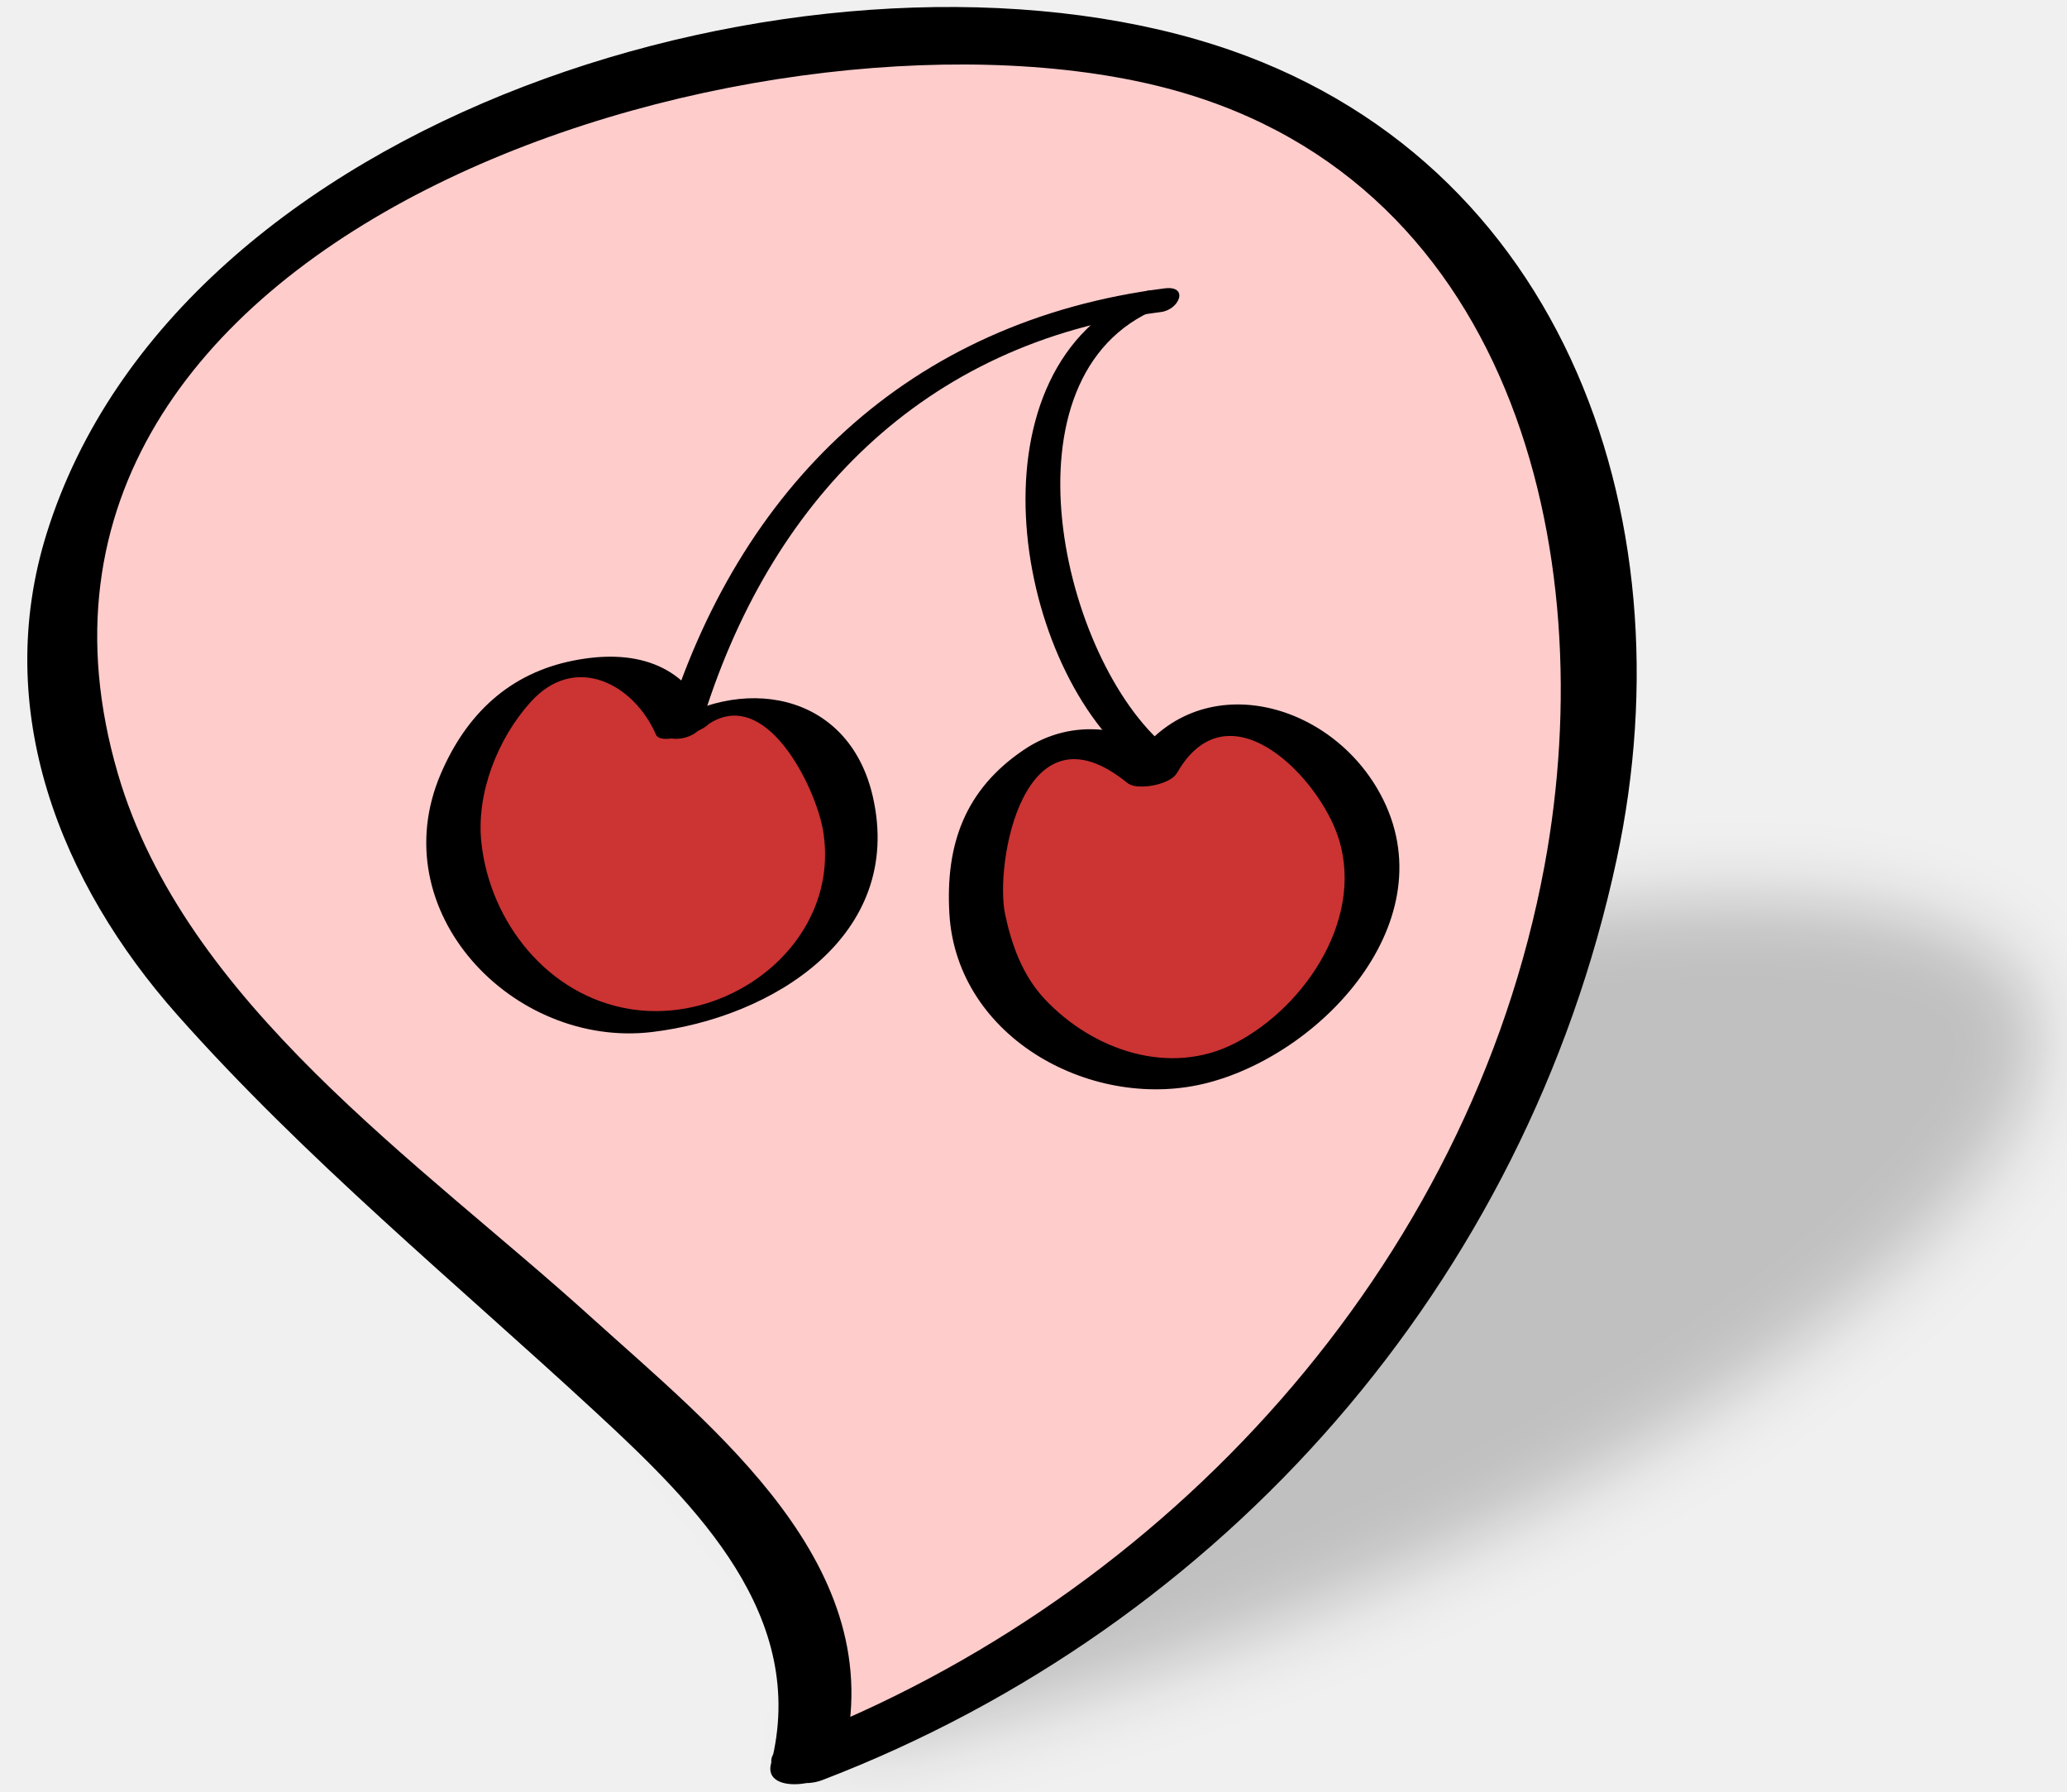
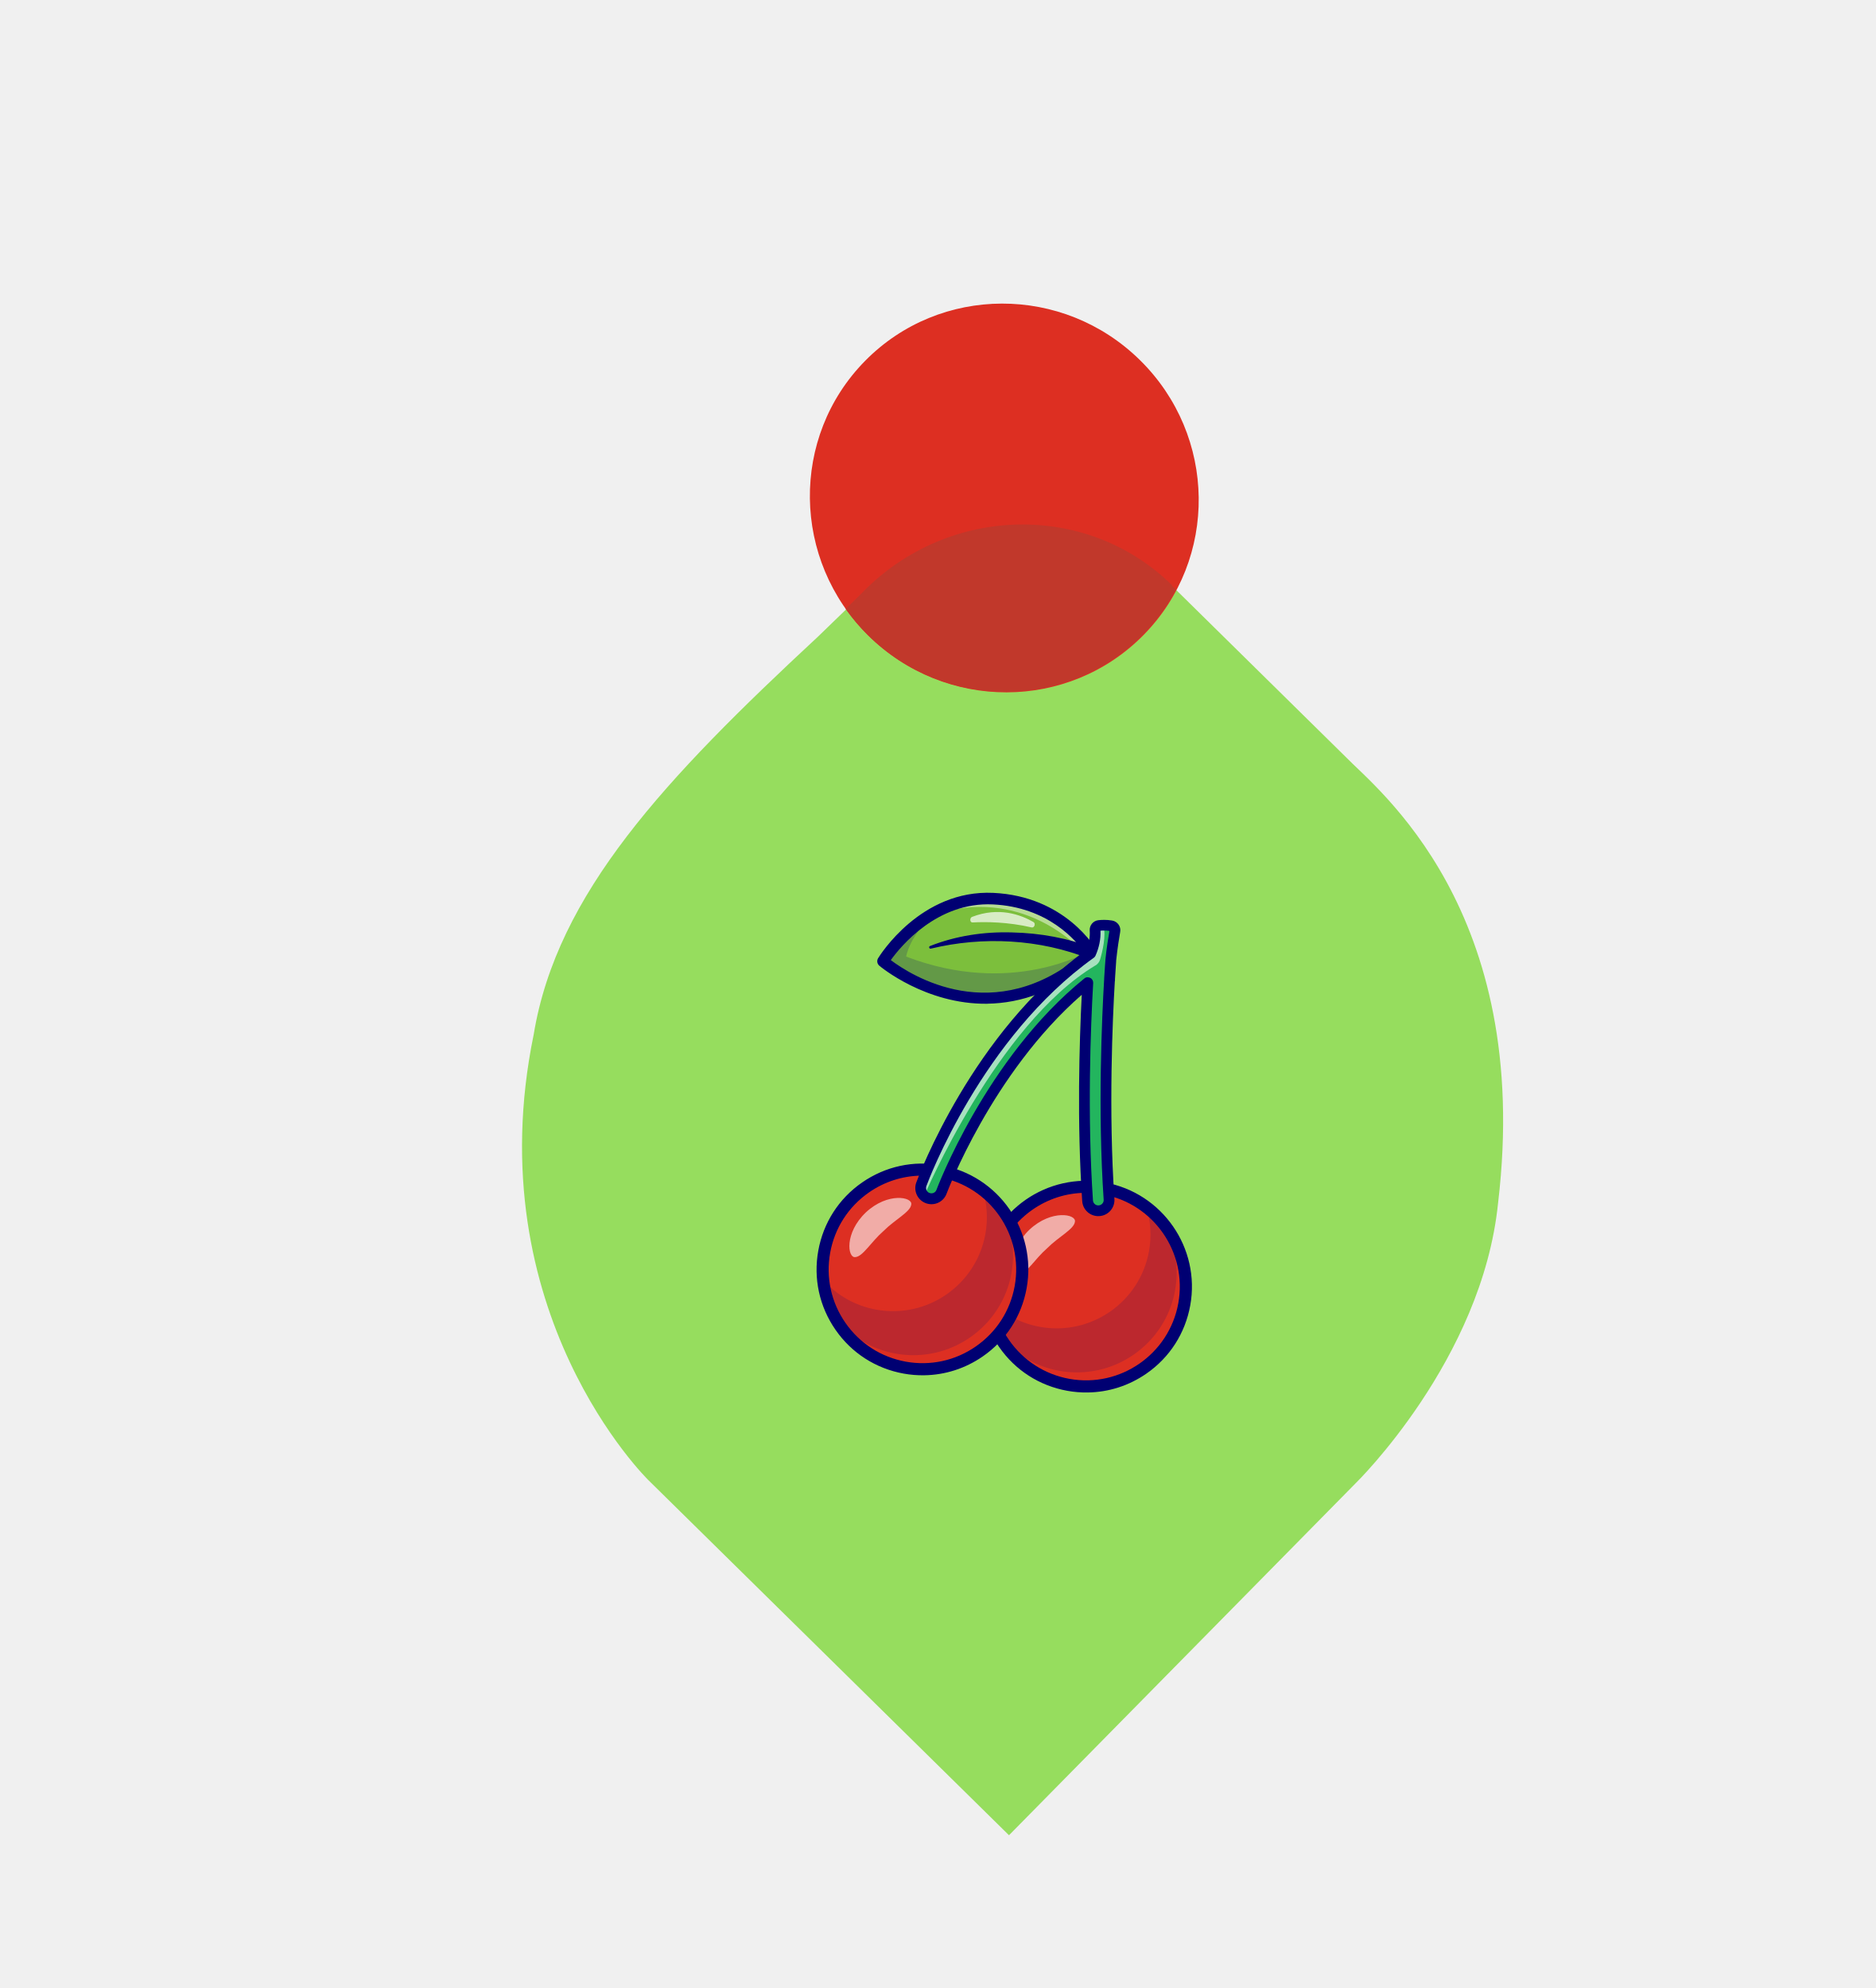
- <svg xmlns="http://www.w3.org/2000/svg" version="1.0" id="svg2" x="0px" y="0px" width="55.833px" height="48.375px" viewBox="0 0 55.833 48.375" enable-background="new 0 0 55.833 48.375" xml:space="preserve">
-   <filter id="AI_GaussianBlur_4">
-     <feGaussianBlur stdDeviation="1" />
-   </filter>
+ <svg xmlns="http://www.w3.org/2000/svg" id="Layer_1" data-name="Layer 1" viewBox="0 0 334.73 354.82">
+   <defs>
+     <style>
+       .cls-1 {
+         opacity: .7;
+       }
+ 
+       .cls-2 {
+         fill: #fff;
+       }
+ 
+       .cls-3 {
+         opacity: .6;
+       }
+ 
+       .cls-4 {
+         fill: #23b55e;
+       }
+ 
+       .cls-5 {
+         opacity: .2;
+       }
+ 
+       .cls-6 {
+         fill: #7cbf3c;
+       }
+ 
+       .cls-7 {
+         fill: #c1382b;
+       }
+ 
+       .cls-8 {
+         opacity: .15;
+       }
+ 
+       .cls-9 {
+         opacity: .45;
+       }
+ 
+       .cls-10 {
+         fill: #96dd5e;
+       }
+ 
+       .cls-11 {
+         fill: #000072;
+       }
+ 
+       .cls-12 {
+         fill: #dd2f22;
+       }
+     </style>
+   </defs>
+   <path class="cls-10" d="m180.08,327.56l-64.35-63.37s-30.7-29.92-20.48-79.56c4.15-25.18,23.41-45.62,50.71-70.98l7.43-7.19.73-.74c15.32-15.55,40.01-16.07,55.16-1.16l-.06.06,30.98,30.51c5.46,5.67,33.39,27.21,27.16,79.58-2.83,27.96-25.36,49.96-25.36,49.96l-61.93,62.89Z" />
+   <ellipse class="cls-12" cx="179.23" cy="88.88" rx="34.52" ry="34.87" transform="translate(-9.85 154.22) rotate(-45.44)" />
+   <path class="cls-7" d="m203.99,113.26c2.4-2.43,4.35-5.14,5.87-8.02l-.73-.71.06-.06c-15.15-14.92-39.84-14.4-55.16,1.16l-.73.74-2.38,2.31c1.18,1.65,2.5,3.23,4,4.71,13.72,13.51,35.69,13.46,49.07-.13Z" />
+   <circle class="cls-12" cx="193.83" cy="229.64" r="17.81" />
+   <g class="cls-8">
+     <path class="cls-11" d="m209.72,230.3c-1.75,9.68-11.02,16.11-20.7,14.36-4.46-.81-8.23-3.21-10.84-6.52-1.1-2.03-1.82-4.27-2.07-6.62,2.4,2.68,5.67,4.61,9.49,5.3,9.1,1.64,17.81-4.4,19.46-13.5.49-2.72.29-5.41-.47-7.88,1.23.94,2.33,2.03,3.27,3.24,1.86,3.43,2.6,7.49,1.85,11.62Z" />
+   </g>
+   <g class="cls-3">
+     <path class="cls-2" d="m186.88,222.79c-2.23,1.95-3.68,4.57-5.03,4.65-1.38.2-1.98-4.31,1.9-7.99,3.91-3.64,8.38-2.75,8.09-1.39-.16,1.34-2.87,2.63-4.96,4.73Z" />
+   </g>
+   <path class="cls-11" d="m194.13,248.53c-1.21.02-2.44-.08-3.66-.3-4.97-.9-9.29-3.67-12.16-7.82-2.88-4.15-3.97-9.16-3.07-14.13,1.85-10.25,11.7-17.09,21.95-15.23,10.25,1.85,17.09,11.7,15.23,21.95h0c-.9,4.97-3.67,9.29-7.82,12.16-3.13,2.17-6.75,3.32-10.47,3.37Zm-.57-35.63c-3.3.05-6.5,1.07-9.27,2.99-3.67,2.55-6.13,6.37-6.93,10.77-.79,4.4.17,8.84,2.72,12.51,2.55,3.67,6.37,6.13,10.77,6.93,9.08,1.64,17.8-4.41,19.44-13.49h0c1.64-9.08-4.41-17.8-13.49-19.44-1.08-.2-2.17-.28-3.24-.27Zm17.8,19.9h0s0,0,0,0Z" />
+   <circle class="cls-12" cx="164.63" cy="226.56" r="17.81" transform="translate(-111.99 182.77) rotate(-45)" />
+   <g class="cls-8">
+     <path class="cls-11" d="m180.52,227.23c-1.75,9.68-11.02,16.11-20.7,14.36-4.46-.81-8.23-3.21-10.84-6.52-1.1-2.03-1.82-4.27-2.07-6.62,2.4,2.68,5.67,4.61,9.49,5.3,9.1,1.64,17.81-4.4,19.46-13.5.49-2.72.29-5.41-.47-7.88,1.23.94,2.33,2.03,3.27,3.24,1.86,3.43,2.6,7.49,1.85,11.62Z" />
+   </g>
+   <g class="cls-3">
+     <path class="cls-2" d="m157.67,219.72c-2.23,1.95-3.68,4.57-5.03,4.65-1.38.2-1.98-4.31,1.9-7.99,3.91-3.64,8.38-2.75,8.09-1.39-.16,1.34-2.87,2.63-4.96,4.73Z" />
+   </g>
+   <path class="cls-11" d="m164.93,245.46c-1.21.02-2.44-.08-3.66-.3-4.97-.9-9.29-3.67-12.16-7.82-2.88-4.15-3.97-9.16-3.07-14.13.9-4.97,3.67-9.29,7.82-12.16,4.15-2.88,9.17-3.97,14.13-3.07,10.25,1.85,17.09,11.7,15.23,21.95h0c-.9,4.97-3.67,9.29-7.82,12.16-3.13,2.17-6.75,3.32-10.47,3.37Zm-.57-35.63c-3.3.05-6.5,1.07-9.27,2.99-3.67,2.55-6.13,6.37-6.93,10.77-.79,4.4.17,8.84,2.72,12.51,2.55,3.67,6.37,6.13,10.77,6.93,4.4.79,8.84-.17,12.51-2.72,3.67-2.55,6.13-6.37,6.93-10.77h0c1.64-9.08-4.41-17.8-13.49-19.44-1.08-.2-2.17-.28-3.24-.27Z" />
  <g>
-     <g opacity="0.2" filter="url(#AI_GaussianBlur_4)">
-       <path d="M21.799,47.538c4.805-3.298-1.272-5.531-3.75-10.971c-1.043-2.292,3.471-8.934,20.334-11.529    C71.864,19.882,49.13,42.382,21.799,47.538" />
+     <path class="cls-6" d="m157.6,171.58s17.77,15.33,36.57-.76c.2-.17.4-.35.61-.53.03-.02.06-.05.08-.07,0,0,.01-.01.02-.02,0,0,0,0,0-.02-.03-.06-.14-.23-.32-.51h0c-1.34-1.99-6.67-8.77-17.31-9.27-3.89-.18-7.26.84-10.07,2.33,0,0,0,0,0,0-.45.24-.87.49-1.28.74-5.35,3.32-8.28,8.1-8.28,8.1Z" />
+     <g class="cls-5">
+       <path class="cls-11" d="m157.6,171.58s18.15,15.66,37.17-1.29l-.23-.62h0c-.35.19-13.96,8.29-32.82,1.06,0,0,.6-3.96,5.44-7.99-6.17,3.29-9.56,8.84-9.56,8.84Z" />
    </g>
-     <g>
-       <g>
-         <path fill="#FFCCCC" d="M21.799,47.548c2.198-6.595-7.978-11.063-17.353-21.938C0.493,21.025-1.532,7.743,16.549,2.547     C52.448-7.765,50.01,37.235,21.799,47.548" />
-       </g>
-       <g>
-         <g>
-           <path d="M22.775,47.462c1.317-5.144-3.465-8.864-6.855-11.931c-4.571-4.134-10.935-8.453-12.738-14.643      C-1.091,6.242,20.308-0.308,31.198,2.303C40.8,4.604,43.303,14.844,41.718,23.39C39.71,34.208,31.496,43.144,21.386,47.022      c-1.244,0.479-0.134,1.419,0.832,1.05c10.857-4.166,18.997-13.449,21.449-24.854c2.021-9.393-1.563-19.329-11.336-22.151      C21.722-1.995,4.811,3.07,1.264,14.395c-1.501,4.79,0.372,9.457,3.524,13.013c3.459,3.9,7.515,7.227,11.333,10.758      c2.701,2.499,5.726,5.495,4.704,9.47C20.598,48.512,22.57,48.259,22.775,47.462L22.775,47.462z" />
-         </g>
-       </g>
+     <g class="cls-9">
+       <path class="cls-2" d="m165.87,163.47c.22-.07.45-.14.69-.22,15.63-5.1,25.74,5.41,27.61,7.56.21.24.31.37.31.37,0,0,.15-.37.38-.97v-.04c-.02-.06-.12-.23-.31-.51h0c-1.34-1.99-6.67-8.77-17.31-9.27-3.89-.18-7.26.84-10.07,2.33,0,0,0,0,0,0-.45.24-.87.49-1.28.74Z" />
    </g>
-     <g>
-       <g>
-         <g>
-           <path fill="#CC3333" d="M31.115,20.854c1.961-3.93,8.42,0.84,4.86,5.669c-3.567,4.846-10.655,2.024-9.512-3.833      C26.935,20.683,29.342,19.13,31.115,20.854" />
-           <g>
-             <path d="M31.792,20.876c1.346-2.35,3.691-0.036,4.306,1.595c0.834,2.217-0.802,4.701-2.732,5.699       c-1.776,0.918-3.855,0.187-5.145-1.186c-0.596-0.634-0.895-1.46-1.071-2.293c-0.287-1.335,0.479-5.84,3.296-3.551       c0.408,0.333,1.756-0.239,1.344-0.574c-1.18-0.959-2.806-1.218-4.139-0.313c-1.583,1.071-2.115,2.544-2.007,4.419       c0.199,3.394,3.926,5.379,7.002,4.565c3.191-0.842,6.557-4.562,4.548-7.953c-1.496-2.525-5.133-3.281-6.753-0.452       C30.09,21.44,31.549,21.301,31.792,20.876L31.792,20.876z" />
-           </g>
-         </g>
-         <g>
-           <path fill="#CC3333" d="M18.446,19.651c3.479-2.678,7.207,4.437,1.896,7.226c-5.326,2.797-10.472-2.835-6.882-7.605      C14.76,17.672,17.604,17.328,18.446,19.651" />
-           <g>
-             <path d="M19.097,19.585c1.585-1.118,2.942,1.688,3.137,2.855c0.482,2.937-2.434,5.255-5.21,4.812       c-2.222-0.356-3.788-2.345-4.021-4.494c-0.145-1.334,0.442-2.813,1.328-3.796c1.209-1.345,2.802-0.48,3.391,0.884       c0.142,0.325,1.547-0.162,1.449-0.389c-0.684-1.581-2.101-1.931-3.682-1.617c-1.737,0.343-2.892,1.453-3.579,3.049       c-1.606,3.729,1.952,7.427,5.698,6.983c3.265-0.389,6.821-2.604,5.97-6.351c-0.654-2.88-3.624-3.331-5.785-1.806       C17.51,19.917,18.826,19.776,19.097,19.585L19.097,19.585z" />
-           </g>
-         </g>
-       </g>
-       <g>
-         <g>
-           <path d="M31.458,7.788c-6.893,0.876-11.521,5.34-13.499,11.909c-0.125,0.413,0.858,0.289,0.974-0.093      c1.823-6.053,6.003-10.359,12.424-11.177C31.864,8.363,32.12,7.704,31.458,7.788L31.458,7.788z" />
-         </g>
-       </g>
-       <g>
-         <g>
-           <path d="M31.526,20.193c-2.846-2.345-4.628-10.075-0.25-11.862c0.622-0.254,0.058-0.628-0.396-0.444      c-4.789,1.956-3.578,9.955-0.25,12.699C30.914,20.817,31.817,20.434,31.526,20.193L31.526,20.193z" />
-         </g>
-       </g>
+     <path class="cls-11" d="m194.47,171.14c-8.93-3.55-19-4.07-28.34-1.83-.28.08-.44-.35-.15-.46,4.62-1.83,9.65-2.58,14.61-2.43,5.04.11,9.96.99,14.7,2.83.53.21.79.81.58,1.34-.22.56-.87.81-1.41.55h0Z" />
+     <g class="cls-1">
+       <path class="cls-2" d="m173.5,163.64c4.72-1.82,8.64-.41,10.95.93.43.25.16,1.07-.32.96-4.27-.99-8.14-1.02-10.56-.89-.49.03-.55-.81-.08-1Z" />
    </g>
+     <path class="cls-11" d="m176.24,179.15c-11.07.15-19.2-6.69-19.32-6.8-.38-.33-.47-.89-.21-1.32.31-.5,7.63-12.28,20.56-11.67,12.88.6,18.28,9.92,18.5,10.31.24.42.15.95-.21,1.27-6.76,6.06-13.46,8.11-19.32,8.2Zm-17.26-7.79c3.46,2.61,18.5,12.4,34.54-1.37-1.46-2.09-6.48-8.11-16.35-8.57-9.89-.46-16.39,7.43-18.19,9.94Z" />
+   </g>
+   <g>
+     <path class="cls-4" d="m196.15,216.09c-1.06.07-1.98-.73-2.05-1.79-1.04-15.47-.38-31.52.04-38.92-17.36,14.04-26.01,37.07-26.1,37.32-.33.89-1.24,1.39-2.15,1.23-.11-.02-.21-.05-.33-.09-.24-.09-.45-.22-.62-.38-.44-.39-.67-.97-.62-1.56,0-.17.04-.35.11-.52.4-1.1,10.05-26.8,30.22-41.2.51-1.15.9-2.58.79-4.16-.03-.42.27-.78.69-.83.22-.03.48-.05.77-.06.43,0,.91.02,1.44.11.43.07.72.48.65.91-.18,1.05-.52,3.11-.74,5.25,0,.03,0,.06,0,.09,0,.05-.09,1.19-.21,3.17,0,.1,0,.21,0,.31h-.01c-.41,6.96-1.15,23.33-.08,39.08.07,1.06-.73,1.97-1.79,2.05Z" />
+     <g class="cls-3">
+       <path class="cls-2" d="m195.5,172.31c-17.64,10.59-30.56,41.15-30.56,41.15,0,0-.24-.6-.62-1.56,0-.17.04-.35.11-.52.4-1.1,10.05-26.8,30.22-41.2.51-1.15.9-2.58.79-4.16-.03-.42.27-.78.69-.83.22-.03.48-.05.77-.06.57,1.84-.17,4.79-.57,6.13-.13.45-.43.82-.83,1.06Z" />
+     </g>
+     <path class="cls-11" d="m196.05,217.06c-.71,0-1.39-.24-1.93-.71-.58-.51-.93-1.21-.98-1.98-.95-13.99-.51-28.34-.08-36.82-16.02,13.95-24.04,35.27-24.12,35.49-.49,1.32-1.84,2.09-3.22,1.84-.16-.03-.32-.07-.48-.13-1.49-.55-2.26-2.21-1.71-3.7.4-1.1,10.08-26.9,30.34-41.49.48-1.17.69-2.33.61-3.47-.06-.93.61-1.74,1.53-1.85.58-.07,1.47-.11,2.48.06.47.08.87.34,1.14.72.27.38.37.84.29,1.3-.18,1.01-.5,3.02-.72,5.14,0,.04,0,.08,0,.12,0,.08-.09,1.21-.21,3.15v.25c0,.07-.01.14-.03.21-.39,6.54-1.14,23.05-.07,38.79h0c.05.77-.2,1.51-.7,2.09-.51.58-1.21.93-1.98.98-.05,0-.11,0-.16,0Zm-1.92-42.63c.15,0,.31.03.45.11.34.17.54.53.52.91-.46,7.97-1.07,23.61-.04,38.8.02.26.13.49.33.66.19.17.44.25.69.23.26-.02.49-.13.66-.33.17-.19.25-.44.23-.7h0c-1.08-15.98-.3-32.74.08-39.2,0-.04,0-.08.01-.12v-.15c.12-2,.21-3.15.22-3.23v-.05s0-.05,0-.07c.21-2.08.53-4.05.72-5.14-.62-.09-1.19-.08-1.6-.04.07,1.48-.23,2.97-.88,4.45-.07.16-.18.29-.32.39-19.93,14.23-29.48,39.67-29.87,40.75-.18.5.07,1.05.57,1.23.05.02.11.03.16.04.46.08.91-.17,1.07-.61.09-.23,8.83-23.52,26.4-37.73.17-.14.38-.21.59-.21Z" />
  </g>
</svg>
